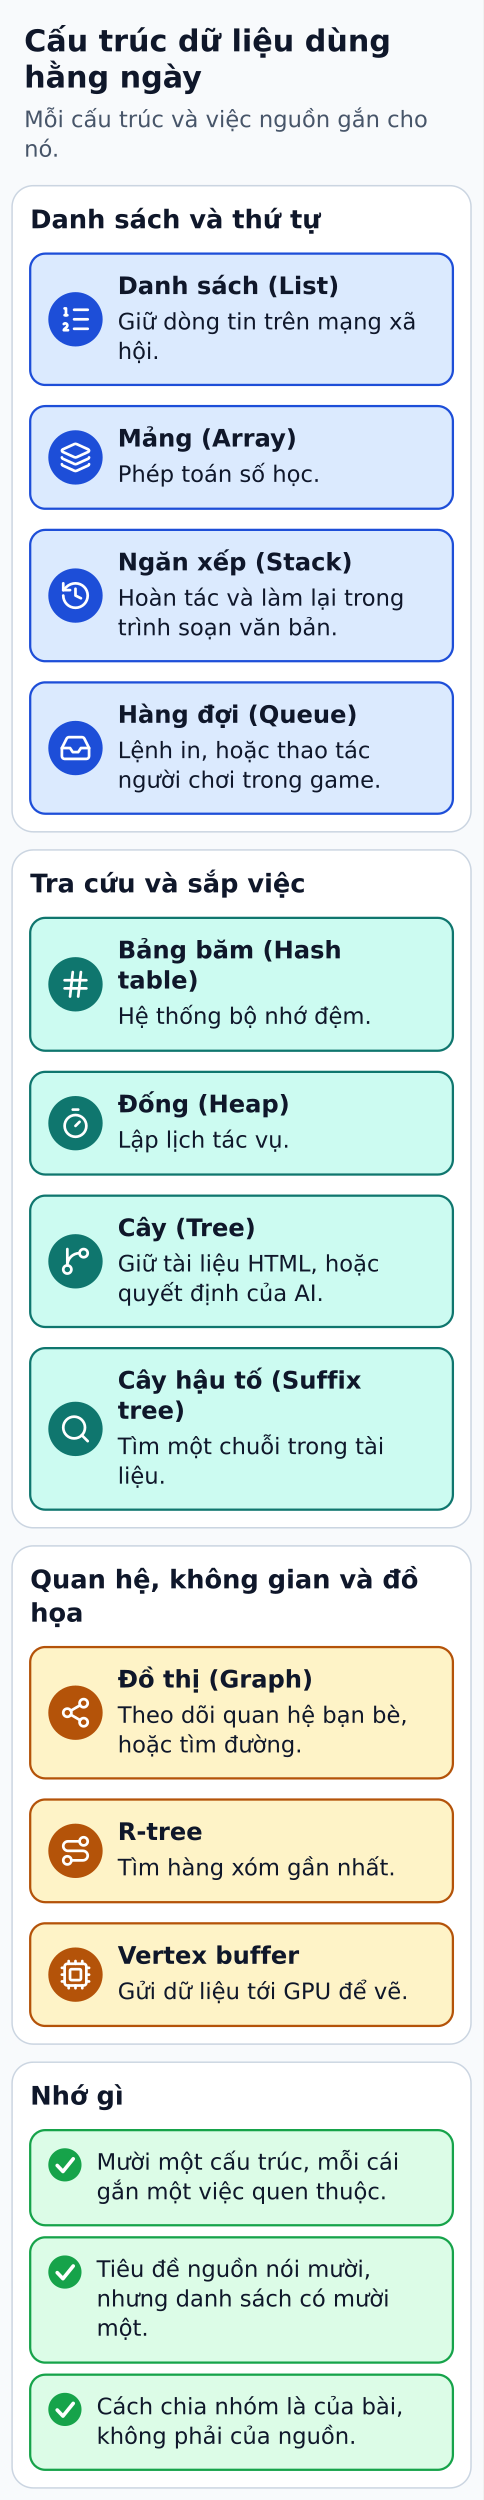
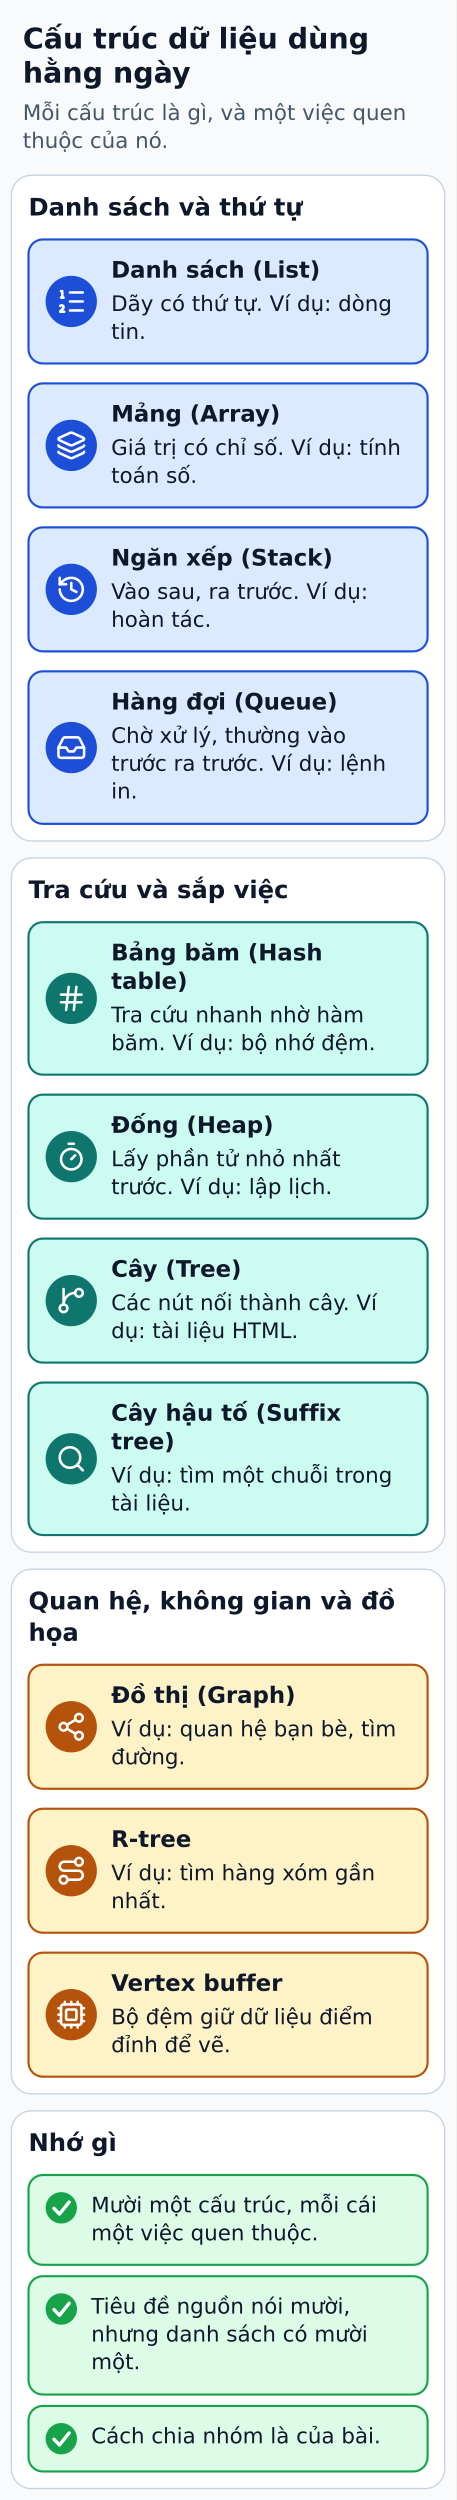
- <svg xmlns="http://www.w3.org/2000/svg" width="320" height="1656" viewBox="0 0 320 1656" role="img" aria-labelledby="title desc">
+ <svg xmlns="http://www.w3.org/2000/svg" width="320" height="1754" viewBox="0 0 320 1754" role="img" aria-labelledby="title desc">
  <defs>
    <marker id="arrow" markerWidth="8" markerHeight="8" refX="6" refY="3" orient="auto">
      <path d="M0,0 L6,3 L0,6" fill="none" stroke="#334155" stroke-width="1.5" />
    </marker>
  </defs>
-   <rect width="320" height="1656" fill="#f8fafc" />
+   <rect width="320" height="1754" fill="#f8fafc" />
  <g font-family="DejaVu Sans, Arial, sans-serif" fill="#0f172a">
    <text x="16" y="34" font-size="20" fill="#0f172a" font-weight="bold" text-anchor="start">Cấu trúc dữ liệu dùng</text>
    <text x="16" y="58" font-size="20" fill="#0f172a" font-weight="bold" text-anchor="start">hằng ngày</text>
-     <text x="16" y="84.2" font-size="15" fill="#475569" font-weight="normal" text-anchor="start">Mỗi cấu trúc và việc nguồn gắn cho</text>
-     <text x="16" y="103.8" font-size="15" fill="#475569" font-weight="normal" text-anchor="start">nó.</text>
-     <rect x="8" y="123" width="304" height="428" rx="14" fill="#ffffff" stroke="#cbd5e1" stroke-width="1" />
+     <text x="16" y="84.2" font-size="15" fill="#475569" font-weight="normal" text-anchor="start">Mỗi cấu trúc là gì, và một việc quen</text>
+     <text x="16" y="103.8" font-size="15" fill="#475569" font-weight="normal" text-anchor="start">thuộc của nó.</text>
+     <rect x="8" y="123" width="304" height="467" rx="14" fill="#ffffff" stroke="#cbd5e1" stroke-width="1" />
    <text x="20" y="151.2" font-size="17" fill="#0f172a" font-weight="bold" text-anchor="start">Danh sách và thứ tự</text>
    <rect x="20" y="168" width="280" height="87" rx="10" fill="#dbeafe" stroke="#1d4ed8" stroke-width="1.5" />
    <circle cx="50" cy="211.5" r="18" fill="#1d4ed8" />
    <g transform="translate(39.2 200.7) scale(0.9)" fill="none" stroke="#FFFFFF" stroke-width="2" stroke-linecap="round" stroke-linejoin="round">
      <path d="M11 5h10" />
      <path d="M11 12h10" />
      <path d="M11 19h10" />
      <path d="M4 4h1v5" />
      <path d="M4 9h2" />
      <path d="M6.5 20H3.4c0-1 2.6-1.925 2.6-3.5a1.5 1.5 0 0 0-2.6-1.02" />
    </g>
    <text x="78" y="194.8" font-size="16" fill="#0f172a" font-weight="bold" text-anchor="start">Danh sách (List)</text>
-     <text x="78" y="218.2" font-size="15" fill="#0f172a" font-weight="normal" text-anchor="start">Giữ dòng tin trên mạng xã</text>
-     <text x="78" y="237.8" font-size="15" fill="#0f172a" font-weight="normal" text-anchor="start">hội.</text>
-     <rect x="20" y="269" width="280" height="68" rx="10" fill="#dbeafe" stroke="#1d4ed8" stroke-width="1.5" />
-     <circle cx="50" cy="303" r="18" fill="#1d4ed8" />
-     <g transform="translate(39.2 292.2) scale(0.9)" fill="none" stroke="#FFFFFF" stroke-width="2" stroke-linecap="round" stroke-linejoin="round">
+     <text x="78" y="218.2" font-size="15" fill="#0f172a" font-weight="normal" text-anchor="start">Dãy có thứ tự. Ví dụ: dòng</text>
+     <text x="78" y="237.8" font-size="15" fill="#0f172a" font-weight="normal" text-anchor="start">tin.</text>
+     <rect x="20" y="269" width="280" height="87" rx="10" fill="#dbeafe" stroke="#1d4ed8" stroke-width="1.5" />
+     <circle cx="50" cy="312.5" r="18" fill="#1d4ed8" />
+     <g transform="translate(39.2 301.7) scale(0.9)" fill="none" stroke="#FFFFFF" stroke-width="2" stroke-linecap="round" stroke-linejoin="round">
      <path d="M12.83 2.18a2 2 0 0 0-1.66 0L2.6 6.08a1 1 0 0 0 0 1.83l8.58 3.91a2 2 0 0 0 1.66 0l8.58-3.9a1 1 0 0 0 0-1.83z" />
      <path d="M2 12a1 1 0 0 0 .58.91l8.6 3.91a2 2 0 0 0 1.65 0l8.58-3.9A1 1 0 0 0 22 12" />
      <path d="M2 17a1 1 0 0 0 .58.91l8.6 3.91a2 2 0 0 0 1.65 0l8.58-3.9A1 1 0 0 0 22 17" />
    </g>
    <text x="78" y="295.8" font-size="16" fill="#0f172a" font-weight="bold" text-anchor="start">Mảng (Array)</text>
-     <text x="78" y="319.2" font-size="15" fill="#0f172a" font-weight="normal" text-anchor="start">Phép toán số học.</text>
-     <rect x="20" y="351" width="280" height="87" rx="10" fill="#dbeafe" stroke="#1d4ed8" stroke-width="1.5" />
-     <circle cx="50" cy="394.5" r="18" fill="#1d4ed8" />
-     <g transform="translate(39.2 383.7) scale(0.9)" fill="none" stroke="#FFFFFF" stroke-width="2" stroke-linecap="round" stroke-linejoin="round">
+     <text x="78" y="319.2" font-size="15" fill="#0f172a" font-weight="normal" text-anchor="start">Giá trị có chỉ số. Ví dụ: tính</text>
+     <text x="78" y="338.8" font-size="15" fill="#0f172a" font-weight="normal" text-anchor="start">toán số.</text>
+     <rect x="20" y="370" width="280" height="87" rx="10" fill="#dbeafe" stroke="#1d4ed8" stroke-width="1.5" />
+     <circle cx="50" cy="413.5" r="18" fill="#1d4ed8" />
+     <g transform="translate(39.2 402.7) scale(0.9)" fill="none" stroke="#FFFFFF" stroke-width="2" stroke-linecap="round" stroke-linejoin="round">
      <path d="M3 12a9 9 0 1 0 9-9 9.75 9.75 0 0 0-6.74 2.74L3 8" />
      <path d="M3 3v5h5" />
      <path d="M12 7v5l4 2" />
    </g>
-     <text x="78" y="377.8" font-size="16" fill="#0f172a" font-weight="bold" text-anchor="start">Ngăn xếp (Stack)</text>
-     <text x="78" y="401.2" font-size="15" fill="#0f172a" font-weight="normal" text-anchor="start">Hoàn tác và làm lại trong</text>
-     <text x="78" y="420.8" font-size="15" fill="#0f172a" font-weight="normal" text-anchor="start">trình soạn văn bản.</text>
-     <rect x="20" y="452" width="280" height="87" rx="10" fill="#dbeafe" stroke="#1d4ed8" stroke-width="1.5" />
-     <circle cx="50" cy="495.5" r="18" fill="#1d4ed8" />
-     <g transform="translate(39.2 484.7) scale(0.9)" fill="none" stroke="#FFFFFF" stroke-width="2" stroke-linecap="round" stroke-linejoin="round">
+     <text x="78" y="396.8" font-size="16" fill="#0f172a" font-weight="bold" text-anchor="start">Ngăn xếp (Stack)</text>
+     <text x="78" y="420.2" font-size="15" fill="#0f172a" font-weight="normal" text-anchor="start">Vào sau, ra trước. Ví dụ:</text>
+     <text x="78" y="439.8" font-size="15" fill="#0f172a" font-weight="normal" text-anchor="start">hoàn tác.</text>
+     <rect x="20" y="471" width="280" height="107" rx="10" fill="#dbeafe" stroke="#1d4ed8" stroke-width="1.5" />
+     <circle cx="50" cy="524.5" r="18" fill="#1d4ed8" />
+     <g transform="translate(39.2 513.7) scale(0.9)" fill="none" stroke="#FFFFFF" stroke-width="2" stroke-linecap="round" stroke-linejoin="round">
      <polyline points="22 12 16 12 14 15 10 15 8 12 2 12" />
      <path d="M5.45 5.11 2 12v6a2 2 0 0 0 2 2h16a2 2 0 0 0 2-2v-6l-3.45-6.89A2 2 0 0 0 16.76 4H7.24a2 2 0 0 0-1.79 1.11z" />
    </g>
-     <text x="78" y="478.8" font-size="16" fill="#0f172a" font-weight="bold" text-anchor="start">Hàng đợi (Queue)</text>
-     <text x="78" y="502.2" font-size="15" fill="#0f172a" font-weight="normal" text-anchor="start">Lệnh in, hoặc thao tác</text>
-     <text x="78" y="521.8" font-size="15" fill="#0f172a" font-weight="normal" text-anchor="start">người chơi trong game.</text>
-     <rect x="8" y="563" width="304" height="449" rx="14" fill="#ffffff" stroke="#cbd5e1" stroke-width="1" />
-     <text x="20" y="591.1" font-size="17" fill="#0f172a" font-weight="bold" text-anchor="start">Tra cứu và sắp việc</text>
-     <rect x="20" y="608" width="280" height="88" rx="10" fill="#ccfbf1" stroke="#0f766e" stroke-width="1.5" />
-     <circle cx="50" cy="652" r="18" fill="#0f766e" />
-     <g transform="translate(39.2 641.2) scale(0.9)" fill="none" stroke="#FFFFFF" stroke-width="2" stroke-linecap="round" stroke-linejoin="round">
+     <text x="78" y="497.8" font-size="16" fill="#0f172a" font-weight="bold" text-anchor="start">Hàng đợi (Queue)</text>
+     <text x="78" y="521.2" font-size="15" fill="#0f172a" font-weight="normal" text-anchor="start">Chờ xử lý, thường vào</text>
+     <text x="78" y="540.8" font-size="15" fill="#0f172a" font-weight="normal" text-anchor="start">trước ra trước. Ví dụ: lệnh</text>
+     <text x="78" y="560.2" font-size="15" fill="#0f172a" font-weight="normal" text-anchor="start">in.</text>
+     <rect x="8" y="602" width="304" height="487" rx="14" fill="#ffffff" stroke="#cbd5e1" stroke-width="1" />
+     <text x="20" y="630.1" font-size="17" fill="#0f172a" font-weight="bold" text-anchor="start">Tra cứu và sắp việc</text>
+     <rect x="20" y="647" width="280" height="107" rx="10" fill="#ccfbf1" stroke="#0f766e" stroke-width="1.5" />
+     <circle cx="50" cy="700.5" r="18" fill="#0f766e" />
+     <g transform="translate(39.2 689.7) scale(0.9)" fill="none" stroke="#FFFFFF" stroke-width="2" stroke-linecap="round" stroke-linejoin="round">
      <line x1="4" x2="20" y1="9" y2="9" />
      <line x1="4" x2="20" y1="15" y2="15" />
      <line x1="10" x2="8" y1="3" y2="21" />
      <line x1="16" x2="14" y1="3" y2="21" />
    </g>
-     <text x="78" y="634.8" font-size="16" fill="#0f172a" font-weight="bold" text-anchor="start">Bảng băm (Hash</text>
-     <text x="78" y="654.8" font-size="16" fill="#0f172a" font-weight="bold" text-anchor="start">table)</text>
-     <text x="78" y="678.2" font-size="15" fill="#0f172a" font-weight="normal" text-anchor="start">Hệ thống bộ nhớ đệm.</text>
-     <rect x="20" y="710" width="280" height="68" rx="10" fill="#ccfbf1" stroke="#0f766e" stroke-width="1.5" />
-     <circle cx="50" cy="744" r="18" fill="#0f766e" />
-     <g transform="translate(39.2 733.2) scale(0.9)" fill="none" stroke="#FFFFFF" stroke-width="2" stroke-linecap="round" stroke-linejoin="round">
+     <text x="78" y="673.8" font-size="16" fill="#0f172a" font-weight="bold" text-anchor="start">Bảng băm (Hash</text>
+     <text x="78" y="693.8" font-size="16" fill="#0f172a" font-weight="bold" text-anchor="start">table)</text>
+     <text x="78" y="717.2" font-size="15" fill="#0f172a" font-weight="normal" text-anchor="start">Tra cứu nhanh nhờ hàm</text>
+     <text x="78" y="736.8" font-size="15" fill="#0f172a" font-weight="normal" text-anchor="start">băm. Ví dụ: bộ nhớ đệm.</text>
+     <rect x="20" y="768" width="280" height="87" rx="10" fill="#ccfbf1" stroke="#0f766e" stroke-width="1.5" />
+     <circle cx="50" cy="811.5" r="18" fill="#0f766e" />
+     <g transform="translate(39.2 800.7) scale(0.9)" fill="none" stroke="#FFFFFF" stroke-width="2" stroke-linecap="round" stroke-linejoin="round">
      <line x1="10" x2="14" y1="2" y2="2" />
      <line x1="12" x2="15" y1="14" y2="11" />
      <circle cx="12" cy="14" r="8" />
    </g>
-     <text x="78" y="736.8" font-size="16" fill="#0f172a" font-weight="bold" text-anchor="start">Đống (Heap)</text>
-     <text x="78" y="760.2" font-size="15" fill="#0f172a" font-weight="normal" text-anchor="start">Lập lịch tác vụ.</text>
-     <rect x="20" y="792" width="280" height="87" rx="10" fill="#ccfbf1" stroke="#0f766e" stroke-width="1.5" />
-     <circle cx="50" cy="835.5" r="18" fill="#0f766e" />
-     <g transform="translate(39.2 824.7) scale(0.9)" fill="none" stroke="#FFFFFF" stroke-width="2" stroke-linecap="round" stroke-linejoin="round">
+     <text x="78" y="794.8" font-size="16" fill="#0f172a" font-weight="bold" text-anchor="start">Đống (Heap)</text>
+     <text x="78" y="818.2" font-size="15" fill="#0f172a" font-weight="normal" text-anchor="start">Lấy phần tử nhỏ nhất</text>
+     <text x="78" y="837.8" font-size="15" fill="#0f172a" font-weight="normal" text-anchor="start">trước. Ví dụ: lập lịch.</text>
+     <rect x="20" y="869" width="280" height="87" rx="10" fill="#ccfbf1" stroke="#0f766e" stroke-width="1.5" />
+     <circle cx="50" cy="912.5" r="18" fill="#0f766e" />
+     <g transform="translate(39.2 901.7) scale(0.9)" fill="none" stroke="#FFFFFF" stroke-width="2" stroke-linecap="round" stroke-linejoin="round">
      <path d="M15 6a9 9 0 0 0-9 9V3" />
      <circle cx="18" cy="6" r="3" />
      <circle cx="6" cy="18" r="3" />
    </g>
-     <text x="78" y="818.8" font-size="16" fill="#0f172a" font-weight="bold" text-anchor="start">Cây (Tree)</text>
-     <text x="78" y="842.2" font-size="15" fill="#0f172a" font-weight="normal" text-anchor="start">Giữ tài liệu HTML, hoặc</text>
-     <text x="78" y="861.8" font-size="15" fill="#0f172a" font-weight="normal" text-anchor="start">quyết định của AI.</text>
-     <rect x="20" y="893" width="280" height="107" rx="10" fill="#ccfbf1" stroke="#0f766e" stroke-width="1.5" />
-     <circle cx="50" cy="946.5" r="18" fill="#0f766e" />
-     <g transform="translate(39.2 935.7) scale(0.9)" fill="none" stroke="#FFFFFF" stroke-width="2" stroke-linecap="round" stroke-linejoin="round">
+     <text x="78" y="895.8" font-size="16" fill="#0f172a" font-weight="bold" text-anchor="start">Cây (Tree)</text>
+     <text x="78" y="919.2" font-size="15" fill="#0f172a" font-weight="normal" text-anchor="start">Các nút nối thành cây. Ví</text>
+     <text x="78" y="938.8" font-size="15" fill="#0f172a" font-weight="normal" text-anchor="start">dụ: tài liệu HTML.</text>
+     <rect x="20" y="970" width="280" height="107" rx="10" fill="#ccfbf1" stroke="#0f766e" stroke-width="1.5" />
+     <circle cx="50" cy="1023.5" r="18" fill="#0f766e" />
+     <g transform="translate(39.2 1012.7) scale(0.9)" fill="none" stroke="#FFFFFF" stroke-width="2" stroke-linecap="round" stroke-linejoin="round">
      <path d="m21 21-4.34-4.34" />
      <circle cx="11" cy="11" r="8" />
    </g>
-     <text x="78" y="919.8" font-size="16" fill="#0f172a" font-weight="bold" text-anchor="start">Cây hậu tố (Suffix</text>
-     <text x="78" y="939.8" font-size="16" fill="#0f172a" font-weight="bold" text-anchor="start">tree)</text>
-     <text x="78" y="963.2" font-size="15" fill="#0f172a" font-weight="normal" text-anchor="start">Tìm một chuỗi trong tài</text>
-     <text x="78" y="982.8" font-size="15" fill="#0f172a" font-weight="normal" text-anchor="start">liệu.</text>
-     <rect x="8" y="1024" width="304" height="330" rx="14" fill="#ffffff" stroke="#cbd5e1" stroke-width="1" />
-     <text x="20" y="1052.1" font-size="17" fill="#0f172a" font-weight="bold" text-anchor="start">Quan hệ, không gian và đồ</text>
-     <text x="20" y="1074.2" font-size="17" fill="#0f172a" font-weight="bold" text-anchor="start">họa</text>
-     <rect x="20" y="1091" width="280" height="87" rx="10" fill="#fef3c7" stroke="#b45309" stroke-width="1.5" />
-     <circle cx="50" cy="1134.5" r="18" fill="#b45309" />
-     <g transform="translate(39.2 1123.7) scale(0.9)" fill="none" stroke="#FFFFFF" stroke-width="2" stroke-linecap="round" stroke-linejoin="round">
+     <text x="78" y="996.8" font-size="16" fill="#0f172a" font-weight="bold" text-anchor="start">Cây hậu tố (Suffix</text>
+     <text x="78" y="1016.8" font-size="16" fill="#0f172a" font-weight="bold" text-anchor="start">tree)</text>
+     <text x="78" y="1040.2" font-size="15" fill="#0f172a" font-weight="normal" text-anchor="start">Ví dụ: tìm một chuỗi trong</text>
+     <text x="78" y="1059.8" font-size="15" fill="#0f172a" font-weight="normal" text-anchor="start">tài liệu.</text>
+     <rect x="8" y="1101" width="304" height="368" rx="14" fill="#ffffff" stroke="#cbd5e1" stroke-width="1" />
+     <text x="20" y="1129.1" font-size="17" fill="#0f172a" font-weight="bold" text-anchor="start">Quan hệ, không gian và đồ</text>
+     <text x="20" y="1151.2" font-size="17" fill="#0f172a" font-weight="bold" text-anchor="start">họa</text>
+     <rect x="20" y="1168" width="280" height="87" rx="10" fill="#fef3c7" stroke="#b45309" stroke-width="1.5" />
+     <circle cx="50" cy="1211.5" r="18" fill="#b45309" />
+     <g transform="translate(39.2 1200.7) scale(0.9)" fill="none" stroke="#FFFFFF" stroke-width="2" stroke-linecap="round" stroke-linejoin="round">
      <circle cx="18" cy="5" r="3" />
      <circle cx="6" cy="12" r="3" />
      <circle cx="18" cy="19" r="3" />
      <line x1="8.59" x2="15.42" y1="13.51" y2="17.49" />
      <line x1="15.41" x2="8.59" y1="6.51" y2="10.49" />
    </g>
-     <text x="78" y="1117.8" font-size="16" fill="#0f172a" font-weight="bold" text-anchor="start">Đồ thị (Graph)</text>
-     <text x="78" y="1141.2" font-size="15" fill="#0f172a" font-weight="normal" text-anchor="start">Theo dõi quan hệ bạn bè,</text>
-     <text x="78" y="1160.8" font-size="15" fill="#0f172a" font-weight="normal" text-anchor="start">hoặc tìm đường.</text>
-     <rect x="20" y="1192" width="280" height="68" rx="10" fill="#fef3c7" stroke="#b45309" stroke-width="1.5" />
-     <circle cx="50" cy="1226" r="18" fill="#b45309" />
-     <g transform="translate(39.2 1215.2) scale(0.9)" fill="none" stroke="#FFFFFF" stroke-width="2" stroke-linecap="round" stroke-linejoin="round">
+     <text x="78" y="1194.8" font-size="16" fill="#0f172a" font-weight="bold" text-anchor="start">Đồ thị (Graph)</text>
+     <text x="78" y="1218.2" font-size="15" fill="#0f172a" font-weight="normal" text-anchor="start">Ví dụ: quan hệ bạn bè, tìm</text>
+     <text x="78" y="1237.8" font-size="15" fill="#0f172a" font-weight="normal" text-anchor="start">đường.</text>
+     <rect x="20" y="1269" width="280" height="87" rx="10" fill="#fef3c7" stroke="#b45309" stroke-width="1.5" />
+     <circle cx="50" cy="1312.5" r="18" fill="#b45309" />
+     <g transform="translate(39.2 1301.7) scale(0.9)" fill="none" stroke="#FFFFFF" stroke-width="2" stroke-linecap="round" stroke-linejoin="round">
      <circle cx="6" cy="19" r="3" />
      <path d="M9 19h8.5a3.5 3.5 0 0 0 0-7h-11a3.5 3.5 0 0 1 0-7H15" />
      <circle cx="18" cy="5" r="3" />
    </g>
-     <text x="78" y="1218.8" font-size="16" fill="#0f172a" font-weight="bold" text-anchor="start">R-tree</text>
-     <text x="78" y="1242.2" font-size="15" fill="#0f172a" font-weight="normal" text-anchor="start">Tìm hàng xóm gần nhất.</text>
-     <rect x="20" y="1274" width="280" height="68" rx="10" fill="#fef3c7" stroke="#b45309" stroke-width="1.5" />
-     <circle cx="50" cy="1308" r="18" fill="#b45309" />
-     <g transform="translate(39.2 1297.2) scale(0.9)" fill="none" stroke="#FFFFFF" stroke-width="2" stroke-linecap="round" stroke-linejoin="round">
+     <text x="78" y="1295.8" font-size="16" fill="#0f172a" font-weight="bold" text-anchor="start">R-tree</text>
+     <text x="78" y="1319.2" font-size="15" fill="#0f172a" font-weight="normal" text-anchor="start">Ví dụ: tìm hàng xóm gần</text>
+     <text x="78" y="1338.8" font-size="15" fill="#0f172a" font-weight="normal" text-anchor="start">nhất.</text>
+     <rect x="20" y="1370" width="280" height="87" rx="10" fill="#fef3c7" stroke="#b45309" stroke-width="1.5" />
+     <circle cx="50" cy="1413.5" r="18" fill="#b45309" />
+     <g transform="translate(39.2 1402.7) scale(0.9)" fill="none" stroke="#FFFFFF" stroke-width="2" stroke-linecap="round" stroke-linejoin="round">
      <path d="M12 20v2" />
      <path d="M12 2v2" />
      <path d="M17 20v2" />
      <path d="M17 2v2" />
      <path d="M2 12h2" />
      <path d="M2 17h2" />
      <path d="M2 7h2" />
      <path d="M20 12h2" />
      <path d="M20 17h2" />
      <path d="M20 7h2" />
      <path d="M7 20v2" />
      <path d="M7 2v2" />
      <rect height="16" rx="2" width="16" x="4" y="4" />
      <rect height="8" rx="1" width="8" x="8" y="8" />
    </g>
-     <text x="78" y="1300.8" font-size="16" fill="#0f172a" font-weight="bold" text-anchor="start">Vertex buffer</text>
-     <text x="78" y="1324.2" font-size="15" fill="#0f172a" font-weight="normal" text-anchor="start">Gửi dữ liệu tới GPU để vẽ.</text>
-     <rect x="8" y="1366" width="304" height="282" rx="14" fill="#ffffff" stroke="#cbd5e1" stroke-width="1" />
-     <text x="20" y="1394.1" font-size="17" fill="#0f172a" font-weight="bold" text-anchor="start">Nhớ gì</text>
-     <rect x="20" y="1411" width="280" height="63" rx="10" fill="#dcfce7" stroke="#16a34a" stroke-width="1.5" />
-     <circle cx="43" cy="1434" r="11" fill="#16a34a" />
-     <polyline points="37.9,1434.4 41.7,1438.4 48.5,1430" fill="none" stroke="#ffffff" stroke-width="2.4" stroke-linecap="round" stroke-linejoin="round" />
-     <text x="64" y="1437.2" font-size="15" fill="#0f172a" font-weight="normal" text-anchor="start">Mười một cấu trúc, mỗi cái</text>
-     <text x="64" y="1456.8" font-size="15" fill="#0f172a" font-weight="normal" text-anchor="start">gắn một việc quen thuộc.</text>
-     <rect x="20" y="1482" width="280" height="83" rx="10" fill="#dcfce7" stroke="#16a34a" stroke-width="1.5" />
-     <circle cx="43" cy="1505" r="11" fill="#16a34a" />
-     <polyline points="37.9,1505.4 41.7,1509.4 48.5,1501" fill="none" stroke="#ffffff" stroke-width="2.4" stroke-linecap="round" stroke-linejoin="round" />
-     <text x="64" y="1508.2" font-size="15" fill="#0f172a" font-weight="normal" text-anchor="start">Tiêu đề nguồn nói mười,</text>
-     <text x="64" y="1527.8" font-size="15" fill="#0f172a" font-weight="normal" text-anchor="start">nhưng danh sách có mười</text>
-     <text x="64" y="1547.2" font-size="15" fill="#0f172a" font-weight="normal" text-anchor="start">một.</text>
-     <rect x="20" y="1573" width="280" height="63" rx="10" fill="#dcfce7" stroke="#16a34a" stroke-width="1.5" />
-     <circle cx="43" cy="1596" r="11" fill="#16a34a" />
-     <polyline points="37.9,1596.4 41.7,1600.4 48.5,1592" fill="none" stroke="#ffffff" stroke-width="2.4" stroke-linecap="round" stroke-linejoin="round" />
-     <text x="64" y="1599.2" font-size="15" fill="#0f172a" font-weight="normal" text-anchor="start">Cách chia nhóm là của bài,</text>
-     <text x="64" y="1618.8" font-size="15" fill="#0f172a" font-weight="normal" text-anchor="start">không phải của nguồn.</text>
+     <text x="78" y="1396.8" font-size="16" fill="#0f172a" font-weight="bold" text-anchor="start">Vertex buffer</text>
+     <text x="78" y="1420.2" font-size="15" fill="#0f172a" font-weight="normal" text-anchor="start">Bộ đệm giữ dữ liệu điểm</text>
+     <text x="78" y="1439.8" font-size="15" fill="#0f172a" font-weight="normal" text-anchor="start">đỉnh để vẽ.</text>
+     <rect x="8" y="1481" width="304" height="265" rx="14" fill="#ffffff" stroke="#cbd5e1" stroke-width="1" />
+     <text x="20" y="1509.1" font-size="17" fill="#0f172a" font-weight="bold" text-anchor="start">Nhớ gì</text>
+     <rect x="20" y="1526" width="280" height="63" rx="10" fill="#dcfce7" stroke="#16a34a" stroke-width="1.5" />
+     <circle cx="43" cy="1549" r="11" fill="#16a34a" />
+     <polyline points="37.9,1549.4 41.7,1553.4 48.5,1545" fill="none" stroke="#ffffff" stroke-width="2.4" stroke-linecap="round" stroke-linejoin="round" />
+     <text x="64" y="1552.2" font-size="15" fill="#0f172a" font-weight="normal" text-anchor="start">Mười một cấu trúc, mỗi cái</text>
+     <text x="64" y="1571.8" font-size="15" fill="#0f172a" font-weight="normal" text-anchor="start">một việc quen thuộc.</text>
+     <rect x="20" y="1597" width="280" height="83" rx="10" fill="#dcfce7" stroke="#16a34a" stroke-width="1.5" />
+     <circle cx="43" cy="1620" r="11" fill="#16a34a" />
+     <polyline points="37.9,1620.4 41.7,1624.4 48.5,1616" fill="none" stroke="#ffffff" stroke-width="2.4" stroke-linecap="round" stroke-linejoin="round" />
+     <text x="64" y="1623.2" font-size="15" fill="#0f172a" font-weight="normal" text-anchor="start">Tiêu đề nguồn nói mười,</text>
+     <text x="64" y="1642.8" font-size="15" fill="#0f172a" font-weight="normal" text-anchor="start">nhưng danh sách có mười</text>
+     <text x="64" y="1662.2" font-size="15" fill="#0f172a" font-weight="normal" text-anchor="start">một.</text>
+     <rect x="20" y="1688" width="280" height="46" rx="10" fill="#dcfce7" stroke="#16a34a" stroke-width="1.5" />
+     <circle cx="43" cy="1711" r="11" fill="#16a34a" />
+     <polyline points="37.9,1711.4 41.7,1715.4 48.5,1707" fill="none" stroke="#ffffff" stroke-width="2.4" stroke-linecap="round" stroke-linejoin="round" />
+     <text x="64" y="1714.2" font-size="15" fill="#0f172a" font-weight="normal" text-anchor="start">Cách chia nhóm là của bài.</text>
  </g>
</svg>
